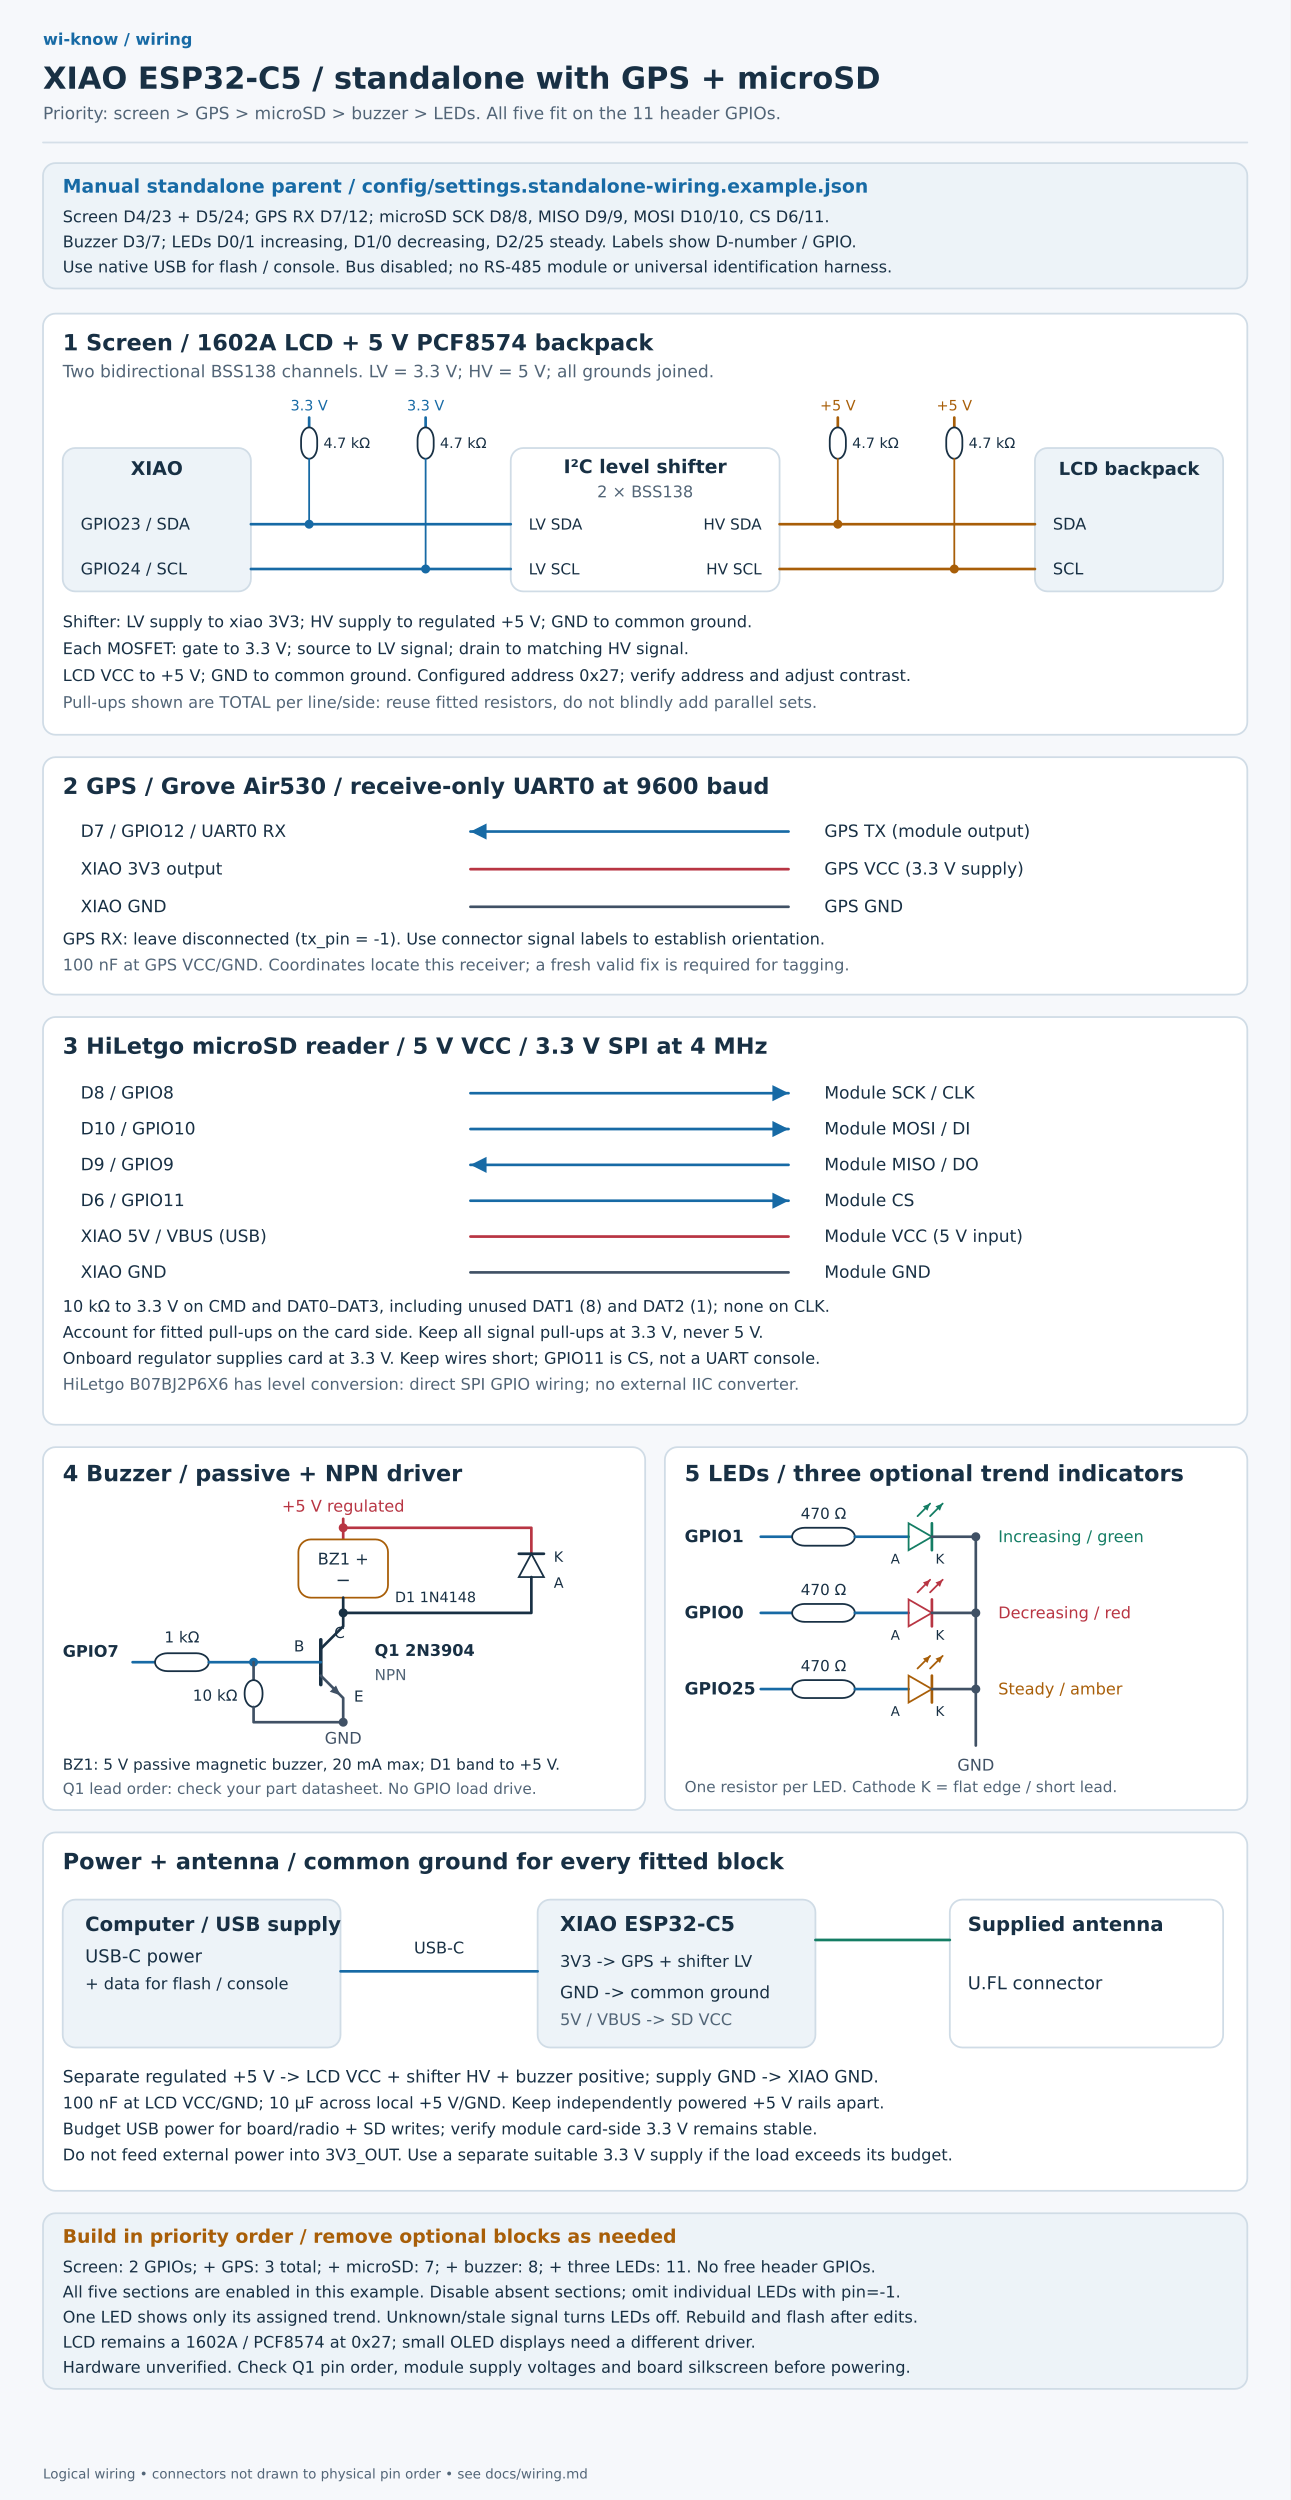
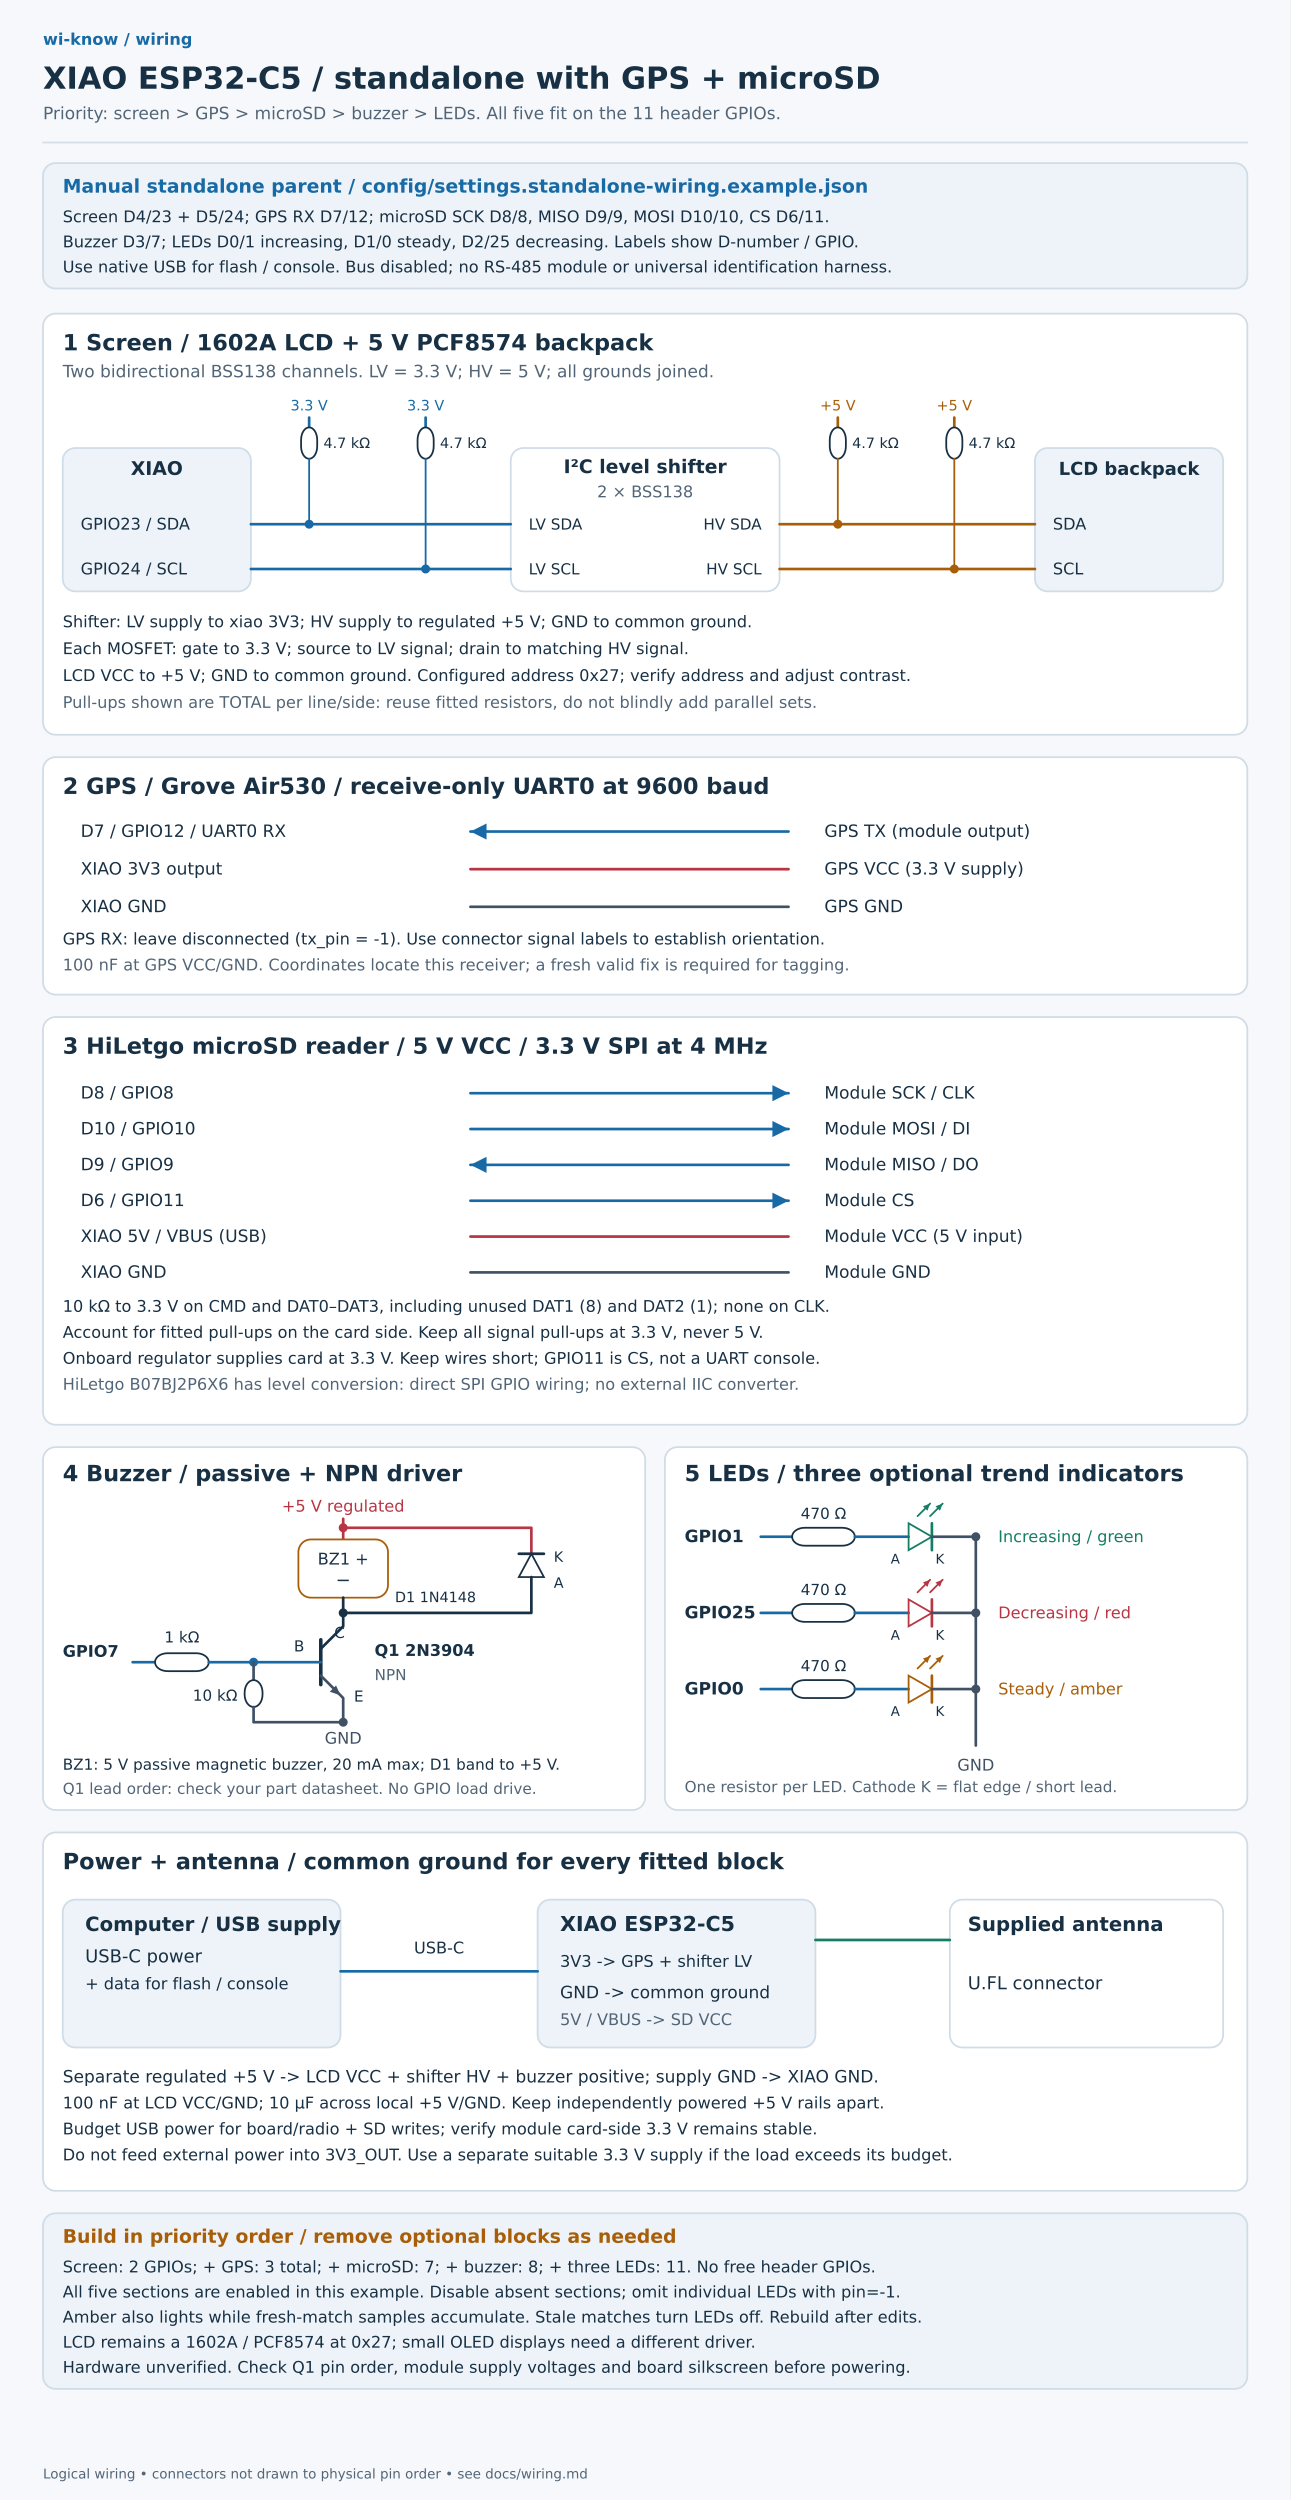
<svg xmlns="http://www.w3.org/2000/svg" width="1440" height="2790" viewBox="0 0 1440 2790" role="img" aria-labelledby="title description">
  <defs>
    <marker id="arrow-blue" markerWidth="8" markerHeight="8" refX="6" refY="3" orient="auto-start-reverse">
      <path d="M0,0 L0,6 L6,3 z" fill="#176aa5" />
    </marker>
  </defs>
  <rect width="1440" height="2790" fill="#f6f8fb" />
  <text x="48" y="50" fill="#176aa5" font-family="DejaVu Sans, Noto Sans, sans-serif" font-size="18" font-weight="700" text-anchor="start">wi-know / wiring</text>
  <text x="48" y="99" fill="#183044" font-family="DejaVu Sans, Noto Sans, sans-serif" font-size="34" font-weight="700" text-anchor="start">XIAO ESP32-C5 / standalone with GPS + microSD</text>
  <text x="48" y="133" fill="#526577" font-family="DejaVu Sans, Noto Sans, sans-serif" font-size="19" font-weight="400" text-anchor="start">Priority: screen &gt; GPS &gt; microSD &gt; buzzer &gt; LEDs. All five fit on the 11 header GPIOs.</text>
  <polyline points="48,159 1392,159" fill="none" stroke="#d5dfe8" stroke-width="2" stroke-linejoin="round" stroke-linecap="round" />
  <rect x="48" y="182" width="1344" height="140" rx="14" fill="#edf3f8" stroke="#d0dce6" stroke-width="2" />
  <text x="70" y="215" fill="#176aa5" font-family="DejaVu Sans, Noto Sans, sans-serif" font-size="21" font-weight="700" text-anchor="start">Manual standalone parent / config/settings.standalone-wiring.example.json</text>
  <text x="70" y="248" fill="#183044" font-family="DejaVu Sans, Noto Sans, sans-serif" font-size="18" font-weight="400" text-anchor="start">Screen D4/23 + D5/24; GPS RX D7/12; microSD SCK D8/8, MISO D9/9, MOSI D10/10, CS D6/11.</text>
-   <text x="70" y="276" fill="#183044" font-family="DejaVu Sans, Noto Sans, sans-serif" font-size="18" font-weight="400" text-anchor="start">Buzzer D3/7; LEDs D0/1 increasing, D1/0 decreasing, D2/25 steady. Labels show D-number / GPIO.</text>
+   <text x="70" y="276" fill="#183044" font-family="DejaVu Sans, Noto Sans, sans-serif" font-size="18" font-weight="400" text-anchor="start">Buzzer D3/7; LEDs D0/1 increasing, D1/0 steady, D2/25 decreasing. Labels show D-number / GPIO.</text>
  <text x="70" y="304" fill="#183044" font-family="DejaVu Sans, Noto Sans, sans-serif" font-size="18" font-weight="400" text-anchor="start">Use native USB for flash / console. Bus disabled; no RS-485 module or universal identification harness.</text>
  <g transform="translate(0,-430)">
    <rect x="48" y="780" width="1344" height="470" rx="14" fill="white" stroke="#d0dce6" stroke-width="2" />
    <text x="70" y="821" fill="#183044" font-family="DejaVu Sans, Noto Sans, sans-serif" font-size="25" font-weight="700" text-anchor="start">1  Screen / 1602A LCD + 5 V PCF8574 backpack</text>
    <text x="70" y="851" fill="#526577" font-family="DejaVu Sans, Noto Sans, sans-serif" font-size="19" font-weight="400" text-anchor="start">Two bidirectional BSS138 channels. LV = 3.3 V; HV = 5 V; all grounds joined.</text>
    <rect x="70" y="930" width="210" height="160" rx="14" fill="#edf3f8" stroke="#d0dce6" stroke-width="2" />
    <text x="175" y="960" fill="#183044" font-family="DejaVu Sans, Noto Sans, sans-serif" font-size="21" font-weight="700" text-anchor="middle">XIAO</text>
    <rect x="570" y="930" width="300" height="160" rx="14" fill="white" stroke="#d0dce6" stroke-width="2" />
    <text x="720" y="958" fill="#183044" font-family="DejaVu Sans, Noto Sans, sans-serif" font-size="21" font-weight="700" text-anchor="middle">I²C level shifter</text>
    <text x="720" y="985" fill="#526577" font-family="DejaVu Sans, Noto Sans, sans-serif" font-size="18" font-weight="400" text-anchor="middle">2 × BSS138</text>
    <rect x="1155" y="930" width="210" height="160" rx="14" fill="#edf3f8" stroke="#d0dce6" stroke-width="2" />
    <text x="1260" y="960" fill="#183044" font-family="DejaVu Sans, Noto Sans, sans-serif" font-size="20" font-weight="700" text-anchor="middle">LCD backpack</text>
    <text x="90" y="1021" fill="#183044" font-family="DejaVu Sans, Noto Sans, sans-serif" font-size="18" font-weight="400" text-anchor="start">GPIO23 / SDA</text>
    <polyline points="280,1015 570,1015" fill="none" stroke="#176aa5" stroke-width="3" stroke-linejoin="round" stroke-linecap="round" />
    <text x="590" y="1021" fill="#183044" font-family="DejaVu Sans, Noto Sans, sans-serif" font-size="17" font-weight="400" text-anchor="start">LV SDA</text>
    <text x="850" y="1021" fill="#183044" font-family="DejaVu Sans, Noto Sans, sans-serif" font-size="17" font-weight="400" text-anchor="end">HV SDA</text>
    <polyline points="870,1015 1155,1015" fill="none" stroke="#a85e08" stroke-width="3" stroke-linejoin="round" stroke-linecap="round" />
    <text x="1175" y="1021" fill="#183044" font-family="DejaVu Sans, Noto Sans, sans-serif" font-size="18" font-weight="400" text-anchor="start">SDA</text>
    <text x="90" y="1071" fill="#183044" font-family="DejaVu Sans, Noto Sans, sans-serif" font-size="18" font-weight="400" text-anchor="start">GPIO24 / SCL</text>
    <polyline points="280,1065 570,1065" fill="none" stroke="#176aa5" stroke-width="3" stroke-linejoin="round" stroke-linecap="round" />
    <text x="590" y="1071" fill="#183044" font-family="DejaVu Sans, Noto Sans, sans-serif" font-size="17" font-weight="400" text-anchor="start">LV SCL</text>
    <text x="850" y="1071" fill="#183044" font-family="DejaVu Sans, Noto Sans, sans-serif" font-size="17" font-weight="400" text-anchor="end">HV SCL</text>
    <polyline points="870,1065 1155,1065" fill="none" stroke="#a85e08" stroke-width="3" stroke-linejoin="round" stroke-linecap="round" />
    <text x="1175" y="1071" fill="#183044" font-family="DejaVu Sans, Noto Sans, sans-serif" font-size="18" font-weight="400" text-anchor="start">SCL</text>
    <text x="345" y="888" fill="#176aa5" font-family="DejaVu Sans, Noto Sans, sans-serif" font-size="16" font-weight="400" text-anchor="middle">3.3 V</text>
    <polyline points="345,896 345,907" fill="none" stroke="#176aa5" stroke-width="3" stroke-linejoin="round" stroke-linecap="round" />
    <rect x="336" y="907" width="18" height="35" rx="14" fill="white" stroke="#183044" stroke-width="2" />
    <text x="361" y="930" fill="#183044" font-family="DejaVu Sans, Noto Sans, sans-serif" font-size="16" font-weight="400" text-anchor="start">4.7 kΩ</text>
    <polyline points="345,942 345,1015" fill="none" stroke="#176aa5" stroke-width="2" stroke-linejoin="round" stroke-linecap="round" />
    <circle cx="345" cy="1015" r="5" fill="#176aa5" />
    <text x="475" y="888" fill="#176aa5" font-family="DejaVu Sans, Noto Sans, sans-serif" font-size="16" font-weight="400" text-anchor="middle">3.3 V</text>
    <polyline points="475,896 475,907" fill="none" stroke="#176aa5" stroke-width="3" stroke-linejoin="round" stroke-linecap="round" />
    <rect x="466" y="907" width="18" height="35" rx="14" fill="white" stroke="#183044" stroke-width="2" />
    <text x="491" y="930" fill="#183044" font-family="DejaVu Sans, Noto Sans, sans-serif" font-size="16" font-weight="400" text-anchor="start">4.7 kΩ</text>
    <polyline points="475,942 475,1065" fill="none" stroke="#176aa5" stroke-width="2" stroke-linejoin="round" stroke-linecap="round" />
    <circle cx="475" cy="1065" r="5" fill="#176aa5" />
    <text x="935" y="888" fill="#a85e08" font-family="DejaVu Sans, Noto Sans, sans-serif" font-size="16" font-weight="400" text-anchor="middle">+5 V</text>
    <polyline points="935,896 935,907" fill="none" stroke="#a85e08" stroke-width="3" stroke-linejoin="round" stroke-linecap="round" />
    <rect x="926" y="907" width="18" height="35" rx="14" fill="white" stroke="#183044" stroke-width="2" />
    <text x="951" y="930" fill="#183044" font-family="DejaVu Sans, Noto Sans, sans-serif" font-size="16" font-weight="400" text-anchor="start">4.7 kΩ</text>
    <polyline points="935,942 935,1015" fill="none" stroke="#a85e08" stroke-width="2" stroke-linejoin="round" stroke-linecap="round" />
    <circle cx="935" cy="1015" r="5" fill="#a85e08" />
    <text x="1065" y="888" fill="#a85e08" font-family="DejaVu Sans, Noto Sans, sans-serif" font-size="16" font-weight="400" text-anchor="middle">+5 V</text>
    <polyline points="1065,896 1065,907" fill="none" stroke="#a85e08" stroke-width="3" stroke-linejoin="round" stroke-linecap="round" />
    <rect x="1056" y="907" width="18" height="35" rx="14" fill="white" stroke="#183044" stroke-width="2" />
    <text x="1081" y="930" fill="#183044" font-family="DejaVu Sans, Noto Sans, sans-serif" font-size="16" font-weight="400" text-anchor="start">4.7 kΩ</text>
    <polyline points="1065,942 1065,1065" fill="none" stroke="#a85e08" stroke-width="2" stroke-linejoin="round" stroke-linecap="round" />
    <circle cx="1065" cy="1065" r="5" fill="#a85e08" />
    <text x="70" y="1130" fill="#183044" font-family="DejaVu Sans, Noto Sans, sans-serif" font-size="18" font-weight="400" text-anchor="start">Shifter: LV supply to xiao 3V3; HV supply to regulated +5 V; GND to common ground.</text>
    <text x="70" y="1160" fill="#183044" font-family="DejaVu Sans, Noto Sans, sans-serif" font-size="18" font-weight="400" text-anchor="start">Each MOSFET: gate to 3.3 V; source to LV signal; drain to matching HV signal.</text>
    <text x="70" y="1190" fill="#183044" font-family="DejaVu Sans, Noto Sans, sans-serif" font-size="18" font-weight="400" text-anchor="start">LCD VCC to +5 V; GND to common ground. Configured address 0x27; verify address and adjust contrast.</text>
    <text x="70" y="1220" fill="#526577" font-family="DejaVu Sans, Noto Sans, sans-serif" font-size="18" font-weight="400" text-anchor="start">Pull-ups shown are TOTAL per line/side: reuse fitted resistors, do not blindly add parallel sets.</text>
  </g>
  <rect x="48" y="845" width="1344" height="265" rx="14" fill="white" stroke="#d0dce6" stroke-width="2" />
  <text x="70" y="886" fill="#183044" font-family="DejaVu Sans, Noto Sans, sans-serif" font-size="25" font-weight="700" text-anchor="start">2  GPS / Grove Air530 / receive-only UART0 at 9600 baud</text>
  <text x="90" y="934" fill="#183044" font-family="DejaVu Sans, Noto Sans, sans-serif" font-size="19" font-weight="400" text-anchor="start">D7 / GPIO12 / UART0 RX</text>
  <text x="920" y="934" fill="#183044" font-family="DejaVu Sans, Noto Sans, sans-serif" font-size="19" font-weight="400" text-anchor="start">GPS TX (module output)</text>
  <polyline points="880,928 525,928" fill="none" stroke="#176aa5" stroke-width="3" stroke-linejoin="round" stroke-linecap="round" marker-end="url(#arrow-blue)" />
  <text x="90" y="976" fill="#183044" font-family="DejaVu Sans, Noto Sans, sans-serif" font-size="19" font-weight="400" text-anchor="start">XIAO 3V3 output</text>
  <text x="920" y="976" fill="#183044" font-family="DejaVu Sans, Noto Sans, sans-serif" font-size="19" font-weight="400" text-anchor="start">GPS VCC (3.3 V supply)</text>
  <polyline points="525,970 880,970" fill="none" stroke="#b83543" stroke-width="3" stroke-linejoin="round" stroke-linecap="round" />
  <text x="90" y="1018" fill="#183044" font-family="DejaVu Sans, Noto Sans, sans-serif" font-size="19" font-weight="400" text-anchor="start">XIAO GND</text>
  <text x="920" y="1018" fill="#183044" font-family="DejaVu Sans, Noto Sans, sans-serif" font-size="19" font-weight="400" text-anchor="start">GPS GND</text>
  <polyline points="525,1012 880,1012" fill="none" stroke="#405165" stroke-width="3" stroke-linejoin="round" stroke-linecap="round" />
  <text x="70" y="1054" fill="#183044" font-family="DejaVu Sans, Noto Sans, sans-serif" font-size="18" font-weight="400" text-anchor="start">GPS RX: leave disconnected (tx_pin = -1). Use connector signal labels to establish orientation.</text>
  <text x="70" y="1083" fill="#526577" font-family="DejaVu Sans, Noto Sans, sans-serif" font-size="18" font-weight="400" text-anchor="start">100 nF at GPS VCC/GND. Coordinates locate this receiver; a fresh valid fix is required for tagging.</text>
  <rect x="48" y="1135" width="1344" height="455" rx="14" fill="white" stroke="#d0dce6" stroke-width="2" />
  <text x="70" y="1176" fill="#183044" font-family="DejaVu Sans, Noto Sans, sans-serif" font-size="25" font-weight="700" text-anchor="start">3  HiLetgo microSD reader / 5 V VCC / 3.3 V SPI at 4 MHz</text>
  <text x="90" y="1226" fill="#183044" font-family="DejaVu Sans, Noto Sans, sans-serif" font-size="19" font-weight="400" text-anchor="start">D8 / GPIO8</text>
  <text x="920" y="1226" fill="#183044" font-family="DejaVu Sans, Noto Sans, sans-serif" font-size="19" font-weight="400" text-anchor="start">Module SCK / CLK</text>
  <polyline points="525,1220 880,1220" fill="none" stroke="#176aa5" stroke-width="3" stroke-linejoin="round" stroke-linecap="round" marker-end="url(#arrow-blue)" />
  <text x="90" y="1266" fill="#183044" font-family="DejaVu Sans, Noto Sans, sans-serif" font-size="19" font-weight="400" text-anchor="start">D10 / GPIO10</text>
  <text x="920" y="1266" fill="#183044" font-family="DejaVu Sans, Noto Sans, sans-serif" font-size="19" font-weight="400" text-anchor="start">Module MOSI / DI</text>
  <polyline points="525,1260 880,1260" fill="none" stroke="#176aa5" stroke-width="3" stroke-linejoin="round" stroke-linecap="round" marker-end="url(#arrow-blue)" />
  <text x="90" y="1306" fill="#183044" font-family="DejaVu Sans, Noto Sans, sans-serif" font-size="19" font-weight="400" text-anchor="start">D9 / GPIO9</text>
  <text x="920" y="1306" fill="#183044" font-family="DejaVu Sans, Noto Sans, sans-serif" font-size="19" font-weight="400" text-anchor="start">Module MISO / DO</text>
  <polyline points="880,1300 525,1300" fill="none" stroke="#176aa5" stroke-width="3" stroke-linejoin="round" stroke-linecap="round" marker-end="url(#arrow-blue)" />
  <text x="90" y="1346" fill="#183044" font-family="DejaVu Sans, Noto Sans, sans-serif" font-size="19" font-weight="400" text-anchor="start">D6 / GPIO11</text>
  <text x="920" y="1346" fill="#183044" font-family="DejaVu Sans, Noto Sans, sans-serif" font-size="19" font-weight="400" text-anchor="start">Module CS</text>
  <polyline points="525,1340 880,1340" fill="none" stroke="#176aa5" stroke-width="3" stroke-linejoin="round" stroke-linecap="round" marker-end="url(#arrow-blue)" />
  <text x="90" y="1386" fill="#183044" font-family="DejaVu Sans, Noto Sans, sans-serif" font-size="19" font-weight="400" text-anchor="start">XIAO 5V / VBUS (USB)</text>
  <text x="920" y="1386" fill="#183044" font-family="DejaVu Sans, Noto Sans, sans-serif" font-size="19" font-weight="400" text-anchor="start">Module VCC (5 V input)</text>
  <polyline points="525,1380 880,1380" fill="none" stroke="#b83543" stroke-width="3" stroke-linejoin="round" stroke-linecap="round" />
  <text x="90" y="1426" fill="#183044" font-family="DejaVu Sans, Noto Sans, sans-serif" font-size="19" font-weight="400" text-anchor="start">XIAO GND</text>
  <text x="920" y="1426" fill="#183044" font-family="DejaVu Sans, Noto Sans, sans-serif" font-size="19" font-weight="400" text-anchor="start">Module GND</text>
  <polyline points="525,1420 880,1420" fill="none" stroke="#405165" stroke-width="3" stroke-linejoin="round" stroke-linecap="round" />
  <text x="70" y="1464" fill="#183044" font-family="DejaVu Sans, Noto Sans, sans-serif" font-size="18" font-weight="400" text-anchor="start">10 kΩ to 3.3 V on CMD and DAT0–DAT3, including unused DAT1 (8) and DAT2 (1); none on CLK.</text>
  <text x="70" y="1493" fill="#183044" font-family="DejaVu Sans, Noto Sans, sans-serif" font-size="18" font-weight="400" text-anchor="start">Account for fitted pull-ups on the card side. Keep all signal pull-ups at 3.3 V, never 5 V.</text>
  <text x="70" y="1522" fill="#183044" font-family="DejaVu Sans, Noto Sans, sans-serif" font-size="18" font-weight="400" text-anchor="start">Onboard regulator supplies card at 3.3 V. Keep wires short; GPIO11 is CS, not a UART console.</text>
  <text x="70" y="1551" fill="#526577" font-family="DejaVu Sans, Noto Sans, sans-serif" font-size="18" font-weight="400" text-anchor="start">HiLetgo B07BJ2P6X6 has level conversion: direct SPI GPIO wiring; no external IIC converter.</text>
  <g transform="translate(-672,1265)">
    <rect x="720" y="350" width="672" height="405" rx="14" fill="white" stroke="#d0dce6" stroke-width="2" />
    <text x="742" y="388" fill="#183044" font-family="DejaVu Sans, Noto Sans, sans-serif" font-size="25" font-weight="700" text-anchor="start">4  Buzzer / passive + NPN driver</text>
    <text x="1055" y="422" fill="#b83543" font-family="DejaVu Sans, Noto Sans, sans-serif" font-size="18" font-weight="400" text-anchor="middle">+5 V regulated</text>
    <polyline points="1055,430 1055,453" fill="none" stroke="#b83543" stroke-width="3" stroke-linejoin="round" stroke-linecap="round" />
    <rect x="1005" y="453" width="100" height="65" rx="14" fill="white" stroke="#a85e08" stroke-width="2" />
    <text x="1055" y="481" fill="#183044" font-family="DejaVu Sans, Noto Sans, sans-serif" font-size="18" font-weight="400" text-anchor="middle">BZ1 +</text>
    <text x="1055" y="505" fill="#183044" font-family="DejaVu Sans, Noto Sans, sans-serif" font-size="20" font-weight="400" text-anchor="middle">−</text>
    <polyline points="1055,518 1055,550 1030,575" fill="none" stroke="#183044" stroke-width="3" stroke-linejoin="round" stroke-linecap="round" />
    <text x="1045" y="563" fill="#183044" font-family="DejaVu Sans, Noto Sans, sans-serif" font-size="17" font-weight="400" text-anchor="start">C</text>
    <polyline points="1030,565 1030,615" fill="none" stroke="#183044" stroke-width="4" stroke-linejoin="round" stroke-linecap="round" />
    <polyline points="1030,605 1055,630 1055,657" fill="none" stroke="#405165" stroke-width="3" stroke-linejoin="round" stroke-linecap="round" />
    <path d="M1052,627 l-12,-4 l7,-7 Z" fill="#405165" />
    <text x="1067" y="634" fill="#183044" font-family="DejaVu Sans, Noto Sans, sans-serif" font-size="17" font-weight="400" text-anchor="start">E</text>
    <text x="1090" y="583" fill="#183044" font-family="DejaVu Sans, Noto Sans, sans-serif" font-size="18" font-weight="700" text-anchor="start">Q1 2N3904</text>
    <text x="1090" y="610" fill="#526577" font-family="DejaVu Sans, Noto Sans, sans-serif" font-size="17" font-weight="400" text-anchor="start">NPN</text>
    <text x="742" y="584" fill="#183044" font-family="DejaVu Sans, Noto Sans, sans-serif" font-size="18" font-weight="700" text-anchor="start">GPIO7</text>
    <polyline points="820,590 845,590" fill="none" stroke="#176aa5" stroke-width="3" stroke-linejoin="round" stroke-linecap="round" />
    <rect x="845" y="580" width="60" height="20" rx="14" fill="white" stroke="#183044" stroke-width="2" />
    <text x="875" y="568" fill="#183044" font-family="DejaVu Sans, Noto Sans, sans-serif" font-size="17" font-weight="400" text-anchor="middle">1 kΩ</text>
    <polyline points="905,590 1030,590" fill="none" stroke="#176aa5" stroke-width="3" stroke-linejoin="round" stroke-linecap="round" />
    <text x="1000" y="578" fill="#183044" font-family="DejaVu Sans, Noto Sans, sans-serif" font-size="17" font-weight="400" text-anchor="start">B</text>
    <circle cx="955" cy="590" r="5" fill="#176aa5" />
    <polyline points="955,590 955,610" fill="none" stroke="#405165" stroke-width="3" stroke-linejoin="round" stroke-linecap="round" />
    <rect x="945" y="610" width="20" height="30" rx="14" fill="white" stroke="#183044" stroke-width="2" />
    <text x="937" y="633" fill="#183044" font-family="DejaVu Sans, Noto Sans, sans-serif" font-size="17" font-weight="400" text-anchor="end">10 kΩ</text>
    <polyline points="955,640 955,657 1055,657" fill="none" stroke="#405165" stroke-width="3" stroke-linejoin="round" stroke-linecap="round" />
    <circle cx="1055" cy="657" r="5" fill="#405165" />
    <text x="1055" y="681" fill="#405165" font-family="DejaVu Sans, Noto Sans, sans-serif" font-size="18" font-weight="400" text-anchor="middle">GND</text>
    <polyline points="1055,440 1265,440 1265,469" fill="none" stroke="#b83543" stroke-width="3" stroke-linejoin="round" stroke-linecap="round" />
    <circle cx="1055" cy="440" r="5" fill="#b83543" />
    <polyline points="1251,469 1279,469" fill="none" stroke="#183044" stroke-width="3" stroke-linejoin="round" stroke-linecap="round" />
    <path d="M1251,495 L1279,495 L1265,469 Z" fill="none" stroke="#183044" stroke-width="2" />
    <polyline points="1265,495 1265,535 1055,535" fill="none" stroke="#183044" stroke-width="3" stroke-linejoin="round" stroke-linecap="round" />
    <circle cx="1055" cy="535" r="5" fill="#183044" />
    <text x="1290" y="478" fill="#183044" font-family="DejaVu Sans, Noto Sans, sans-serif" font-size="16" font-weight="400" text-anchor="start">K</text>
    <text x="1290" y="507" fill="#183044" font-family="DejaVu Sans, Noto Sans, sans-serif" font-size="16" font-weight="400" text-anchor="start">A</text>
    <text x="1158" y="523" fill="#183044" font-family="DejaVu Sans, Noto Sans, sans-serif" font-size="16" font-weight="400" text-anchor="middle">D1 1N4148</text>
    <text x="742" y="710" fill="#183044" font-family="DejaVu Sans, Noto Sans, sans-serif" font-size="17" font-weight="400" text-anchor="start">BZ1: 5 V passive magnetic buzzer, 20 mA max; D1 band to +5 V.</text>
    <text x="742" y="737" fill="#526577" font-family="DejaVu Sans, Noto Sans, sans-serif" font-size="17" font-weight="400" text-anchor="start">Q1 lead order: check your part datasheet. No GPIO load drive.</text>
  </g>
  <g transform="translate(694,1265)">
    <rect x="48" y="350" width="650" height="405" rx="14" fill="white" stroke="#d0dce6" stroke-width="2" />
    <text x="70" y="388" fill="#183044" font-family="DejaVu Sans, Noto Sans, sans-serif" font-size="25" font-weight="700" text-anchor="start">5  LEDs / three optional trend indicators</text>
    <text x="70" y="456" fill="#183044" font-family="DejaVu Sans, Noto Sans, sans-serif" font-size="19" font-weight="700" text-anchor="start">GPIO1</text>
    <polyline points="155,450 190,450" fill="none" stroke="#176aa5" stroke-width="3" stroke-linejoin="round" stroke-linecap="round" />
    <rect x="190" y="440" width="70" height="20" rx="14" fill="white" stroke="#183044" stroke-width="2" />
    <text x="225" y="430" fill="#183044" font-family="DejaVu Sans, Noto Sans, sans-serif" font-size="17" font-weight="400" text-anchor="middle">470 Ω</text>
    <polyline points="260,450 320,450" fill="none" stroke="#176aa5" stroke-width="3" stroke-linejoin="round" stroke-linecap="round" />
    <path d="M320,435 L320,465 L346,450 Z" fill="none" stroke="#147d64" stroke-width="2" />
    <polyline points="346,435 346,465" fill="none" stroke="#147d64" stroke-width="3" stroke-linejoin="round" stroke-linecap="round" />
    <polyline points="346,450 395,450" fill="none" stroke="#405165" stroke-width="3" stroke-linejoin="round" stroke-linecap="round" />
    <circle cx="395" cy="450" r="5" fill="#405165" />
    <text x="300" y="480" fill="#183044" font-family="DejaVu Sans, Noto Sans, sans-serif" font-size="15" font-weight="400" text-anchor="start">A</text>
    <text x="350" y="480" fill="#183044" font-family="DejaVu Sans, Noto Sans, sans-serif" font-size="15" font-weight="400" text-anchor="start">K</text>
    <polyline points="330,427 344,413" fill="none" stroke="#147d64" stroke-width="2" stroke-linejoin="round" stroke-linecap="round" />
    <path d="M344,413 l-8,3 l5,5 Z" fill="#147d64" />
    <polyline points="344,427 358,413" fill="none" stroke="#147d64" stroke-width="2" stroke-linejoin="round" stroke-linecap="round" />
    <path d="M358,413 l-8,3 l5,5 Z" fill="#147d64" />
    <text x="420" y="456" fill="#147d64" font-family="DejaVu Sans, Noto Sans, sans-serif" font-size="18" font-weight="400" text-anchor="start">Increasing / green</text>
-     <text x="70" y="541" fill="#183044" font-family="DejaVu Sans, Noto Sans, sans-serif" font-size="19" font-weight="700" text-anchor="start">GPIO0</text>
+     <text x="70" y="541" fill="#183044" font-family="DejaVu Sans, Noto Sans, sans-serif" font-size="19" font-weight="700" text-anchor="start">GPIO25</text>
    <polyline points="155,535 190,535" fill="none" stroke="#176aa5" stroke-width="3" stroke-linejoin="round" stroke-linecap="round" />
    <rect x="190" y="525" width="70" height="20" rx="14" fill="white" stroke="#183044" stroke-width="2" />
    <text x="225" y="515" fill="#183044" font-family="DejaVu Sans, Noto Sans, sans-serif" font-size="17" font-weight="400" text-anchor="middle">470 Ω</text>
    <polyline points="260,535 320,535" fill="none" stroke="#176aa5" stroke-width="3" stroke-linejoin="round" stroke-linecap="round" />
    <path d="M320,520 L320,550 L346,535 Z" fill="none" stroke="#b83543" stroke-width="2" />
    <polyline points="346,520 346,550" fill="none" stroke="#b83543" stroke-width="3" stroke-linejoin="round" stroke-linecap="round" />
    <polyline points="346,535 395,535" fill="none" stroke="#405165" stroke-width="3" stroke-linejoin="round" stroke-linecap="round" />
    <circle cx="395" cy="535" r="5" fill="#405165" />
    <text x="300" y="565" fill="#183044" font-family="DejaVu Sans, Noto Sans, sans-serif" font-size="15" font-weight="400" text-anchor="start">A</text>
    <text x="350" y="565" fill="#183044" font-family="DejaVu Sans, Noto Sans, sans-serif" font-size="15" font-weight="400" text-anchor="start">K</text>
    <polyline points="330,512 344,498" fill="none" stroke="#b83543" stroke-width="2" stroke-linejoin="round" stroke-linecap="round" />
    <path d="M344,498 l-8,3 l5,5 Z" fill="#b83543" />
    <polyline points="344,512 358,498" fill="none" stroke="#b83543" stroke-width="2" stroke-linejoin="round" stroke-linecap="round" />
    <path d="M358,498 l-8,3 l5,5 Z" fill="#b83543" />
    <text x="420" y="541" fill="#b83543" font-family="DejaVu Sans, Noto Sans, sans-serif" font-size="18" font-weight="400" text-anchor="start">Decreasing / red</text>
-     <text x="70" y="626" fill="#183044" font-family="DejaVu Sans, Noto Sans, sans-serif" font-size="19" font-weight="700" text-anchor="start">GPIO25</text>
+     <text x="70" y="626" fill="#183044" font-family="DejaVu Sans, Noto Sans, sans-serif" font-size="19" font-weight="700" text-anchor="start">GPIO0</text>
    <polyline points="155,620 190,620" fill="none" stroke="#176aa5" stroke-width="3" stroke-linejoin="round" stroke-linecap="round" />
    <rect x="190" y="610" width="70" height="20" rx="14" fill="white" stroke="#183044" stroke-width="2" />
    <text x="225" y="600" fill="#183044" font-family="DejaVu Sans, Noto Sans, sans-serif" font-size="17" font-weight="400" text-anchor="middle">470 Ω</text>
    <polyline points="260,620 320,620" fill="none" stroke="#176aa5" stroke-width="3" stroke-linejoin="round" stroke-linecap="round" />
    <path d="M320,605 L320,635 L346,620 Z" fill="none" stroke="#a85e08" stroke-width="2" />
    <polyline points="346,605 346,635" fill="none" stroke="#a85e08" stroke-width="3" stroke-linejoin="round" stroke-linecap="round" />
    <polyline points="346,620 395,620" fill="none" stroke="#405165" stroke-width="3" stroke-linejoin="round" stroke-linecap="round" />
    <circle cx="395" cy="620" r="5" fill="#405165" />
    <text x="300" y="650" fill="#183044" font-family="DejaVu Sans, Noto Sans, sans-serif" font-size="15" font-weight="400" text-anchor="start">A</text>
    <text x="350" y="650" fill="#183044" font-family="DejaVu Sans, Noto Sans, sans-serif" font-size="15" font-weight="400" text-anchor="start">K</text>
    <polyline points="330,597 344,583" fill="none" stroke="#a85e08" stroke-width="2" stroke-linejoin="round" stroke-linecap="round" />
    <path d="M344,583 l-8,3 l5,5 Z" fill="#a85e08" />
    <polyline points="344,597 358,583" fill="none" stroke="#a85e08" stroke-width="2" stroke-linejoin="round" stroke-linecap="round" />
    <path d="M358,583 l-8,3 l5,5 Z" fill="#a85e08" />
    <text x="420" y="626" fill="#a85e08" font-family="DejaVu Sans, Noto Sans, sans-serif" font-size="18" font-weight="400" text-anchor="start">Steady / amber</text>
    <polyline points="395,450 395,683" fill="none" stroke="#405165" stroke-width="3" stroke-linejoin="round" stroke-linecap="round" />
    <text x="395" y="711" fill="#405165" font-family="DejaVu Sans, Noto Sans, sans-serif" font-size="18" font-weight="400" text-anchor="middle">GND</text>
    <text x="70" y="735" fill="#526577" font-family="DejaVu Sans, Noto Sans, sans-serif" font-size="17" font-weight="400" text-anchor="start">One resistor per LED. Cathode K = flat edge / short lead.</text>
  </g>
  <rect x="48" y="2045" width="1344" height="400" rx="14" fill="white" stroke="#d0dce6" stroke-width="2" />
  <text x="70" y="2086" fill="#183044" font-family="DejaVu Sans, Noto Sans, sans-serif" font-size="25" font-weight="700" text-anchor="start">Power + antenna / common ground for every fitted block</text>
  <rect x="70" y="2120" width="310" height="165" rx="14" fill="#edf3f8" stroke="#d0dce6" stroke-width="2" />
  <text x="95" y="2155" fill="#183044" font-family="DejaVu Sans, Noto Sans, sans-serif" font-size="22" font-weight="700" text-anchor="start">Computer / USB supply</text>
  <text x="95" y="2190" fill="#183044" font-family="DejaVu Sans, Noto Sans, sans-serif" font-size="20" font-weight="400" text-anchor="start">USB-C power</text>
  <text x="95" y="2220" fill="#183044" font-family="DejaVu Sans, Noto Sans, sans-serif" font-size="18" font-weight="400" text-anchor="start">+ data for flash / console</text>
  <rect x="600" y="2120" width="310" height="165" rx="14" fill="#edf3f8" stroke="#d0dce6" stroke-width="2" />
  <text x="625" y="2155" fill="#183044" font-family="DejaVu Sans, Noto Sans, sans-serif" font-size="23" font-weight="700" text-anchor="start">XIAO ESP32-C5</text>
  <polyline points="380,2200 600,2200" fill="none" stroke="#176aa5" stroke-width="3" stroke-linejoin="round" stroke-linecap="round" />
  <text x="490" y="2180" fill="#183044" font-family="DejaVu Sans, Noto Sans, sans-serif" font-size="18" font-weight="400" text-anchor="middle">USB-C</text>
  <text x="625" y="2195" fill="#183044" font-family="DejaVu Sans, Noto Sans, sans-serif" font-size="18" font-weight="400" text-anchor="start">3V3 -&gt; GPS + shifter LV</text>
  <text x="625" y="2230" fill="#183044" font-family="DejaVu Sans, Noto Sans, sans-serif" font-size="19" font-weight="400" text-anchor="start">GND -&gt; common ground</text>
  <text x="625" y="2260" fill="#526577" font-family="DejaVu Sans, Noto Sans, sans-serif" font-size="18" font-weight="400" text-anchor="start">5V / VBUS -&gt; SD VCC</text>
  <rect x="1060" y="2120" width="305" height="165" rx="14" fill="white" stroke="#d0dce6" stroke-width="2" />
  <text x="1080" y="2155" fill="#183044" font-family="DejaVu Sans, Noto Sans, sans-serif" font-size="22" font-weight="700" text-anchor="start">Supplied antenna</text>
  <text x="1080" y="2220" fill="#183044" font-family="DejaVu Sans, Noto Sans, sans-serif" font-size="20" font-weight="400" text-anchor="start">U.FL connector</text>
  <polyline points="910,2165 1060,2165" fill="none" stroke="#147d64" stroke-width="3" stroke-linejoin="round" stroke-linecap="round" />
  <text x="70" y="2324" fill="#183044" font-family="DejaVu Sans, Noto Sans, sans-serif" font-size="19" font-weight="400" text-anchor="start">Separate regulated +5 V -&gt; LCD VCC + shifter HV + buzzer positive; supply GND -&gt; XIAO GND.</text>
  <text x="70" y="2353" fill="#183044" font-family="DejaVu Sans, Noto Sans, sans-serif" font-size="18" font-weight="400" text-anchor="start">100 nF at LCD VCC/GND; 10 µF across local +5 V/GND. Keep independently powered +5 V rails apart.</text>
  <text x="70" y="2382" fill="#183044" font-family="DejaVu Sans, Noto Sans, sans-serif" font-size="18" font-weight="400" text-anchor="start">Budget USB power for board/radio + SD writes; verify module card-side 3.3 V remains stable.</text>
  <text x="70" y="2411" fill="#183044" font-family="DejaVu Sans, Noto Sans, sans-serif" font-size="18" font-weight="400" text-anchor="start">Do not feed external power into 3V3_OUT. Use a separate suitable 3.3 V supply if the load exceeds its budget.</text>
  <rect x="48" y="2470" width="1344" height="196" rx="14" fill="#edf3f8" stroke="#d0dce6" stroke-width="2" />
  <text x="70" y="2503" fill="#a85e08" font-family="DejaVu Sans, Noto Sans, sans-serif" font-size="21" font-weight="700" text-anchor="start">Build in priority order / remove optional blocks as needed</text>
  <text x="70" y="2536" fill="#183044" font-family="DejaVu Sans, Noto Sans, sans-serif" font-size="18" font-weight="400" text-anchor="start">Screen: 2 GPIOs; + GPS: 3 total; + microSD: 7; + buzzer: 8; + three LEDs: 11. No free header GPIOs.</text>
  <text x="70" y="2564" fill="#183044" font-family="DejaVu Sans, Noto Sans, sans-serif" font-size="18" font-weight="400" text-anchor="start">All five sections are enabled in this example. Disable absent sections; omit individual LEDs with pin=-1.</text>
-   <text x="70" y="2592" fill="#183044" font-family="DejaVu Sans, Noto Sans, sans-serif" font-size="18" font-weight="400" text-anchor="start">One LED shows only its assigned trend. Unknown/stale signal turns LEDs off. Rebuild and flash after edits.</text>
+   <text x="70" y="2592" fill="#183044" font-family="DejaVu Sans, Noto Sans, sans-serif" font-size="18" font-weight="400" text-anchor="start">Amber also lights while fresh-match samples accumulate. Stale matches turn LEDs off. Rebuild after edits.</text>
  <text x="70" y="2620" fill="#183044" font-family="DejaVu Sans, Noto Sans, sans-serif" font-size="18" font-weight="400" text-anchor="start">LCD remains a 1602A / PCF8574 at 0x27; small OLED displays need a different driver.</text>
  <text x="70" y="2648" fill="#183044" font-family="DejaVu Sans, Noto Sans, sans-serif" font-size="18" font-weight="400" text-anchor="start">Hardware unverified. Check Q1 pin order, module supply voltages and board silkscreen before powering.</text>
  <text x="48" y="2766" fill="#526577" font-family="DejaVu Sans, Noto Sans, sans-serif" font-size="15" font-weight="400" text-anchor="start">Logical wiring • connectors not drawn to physical pin order • see docs/wiring.md</text>
</svg>
